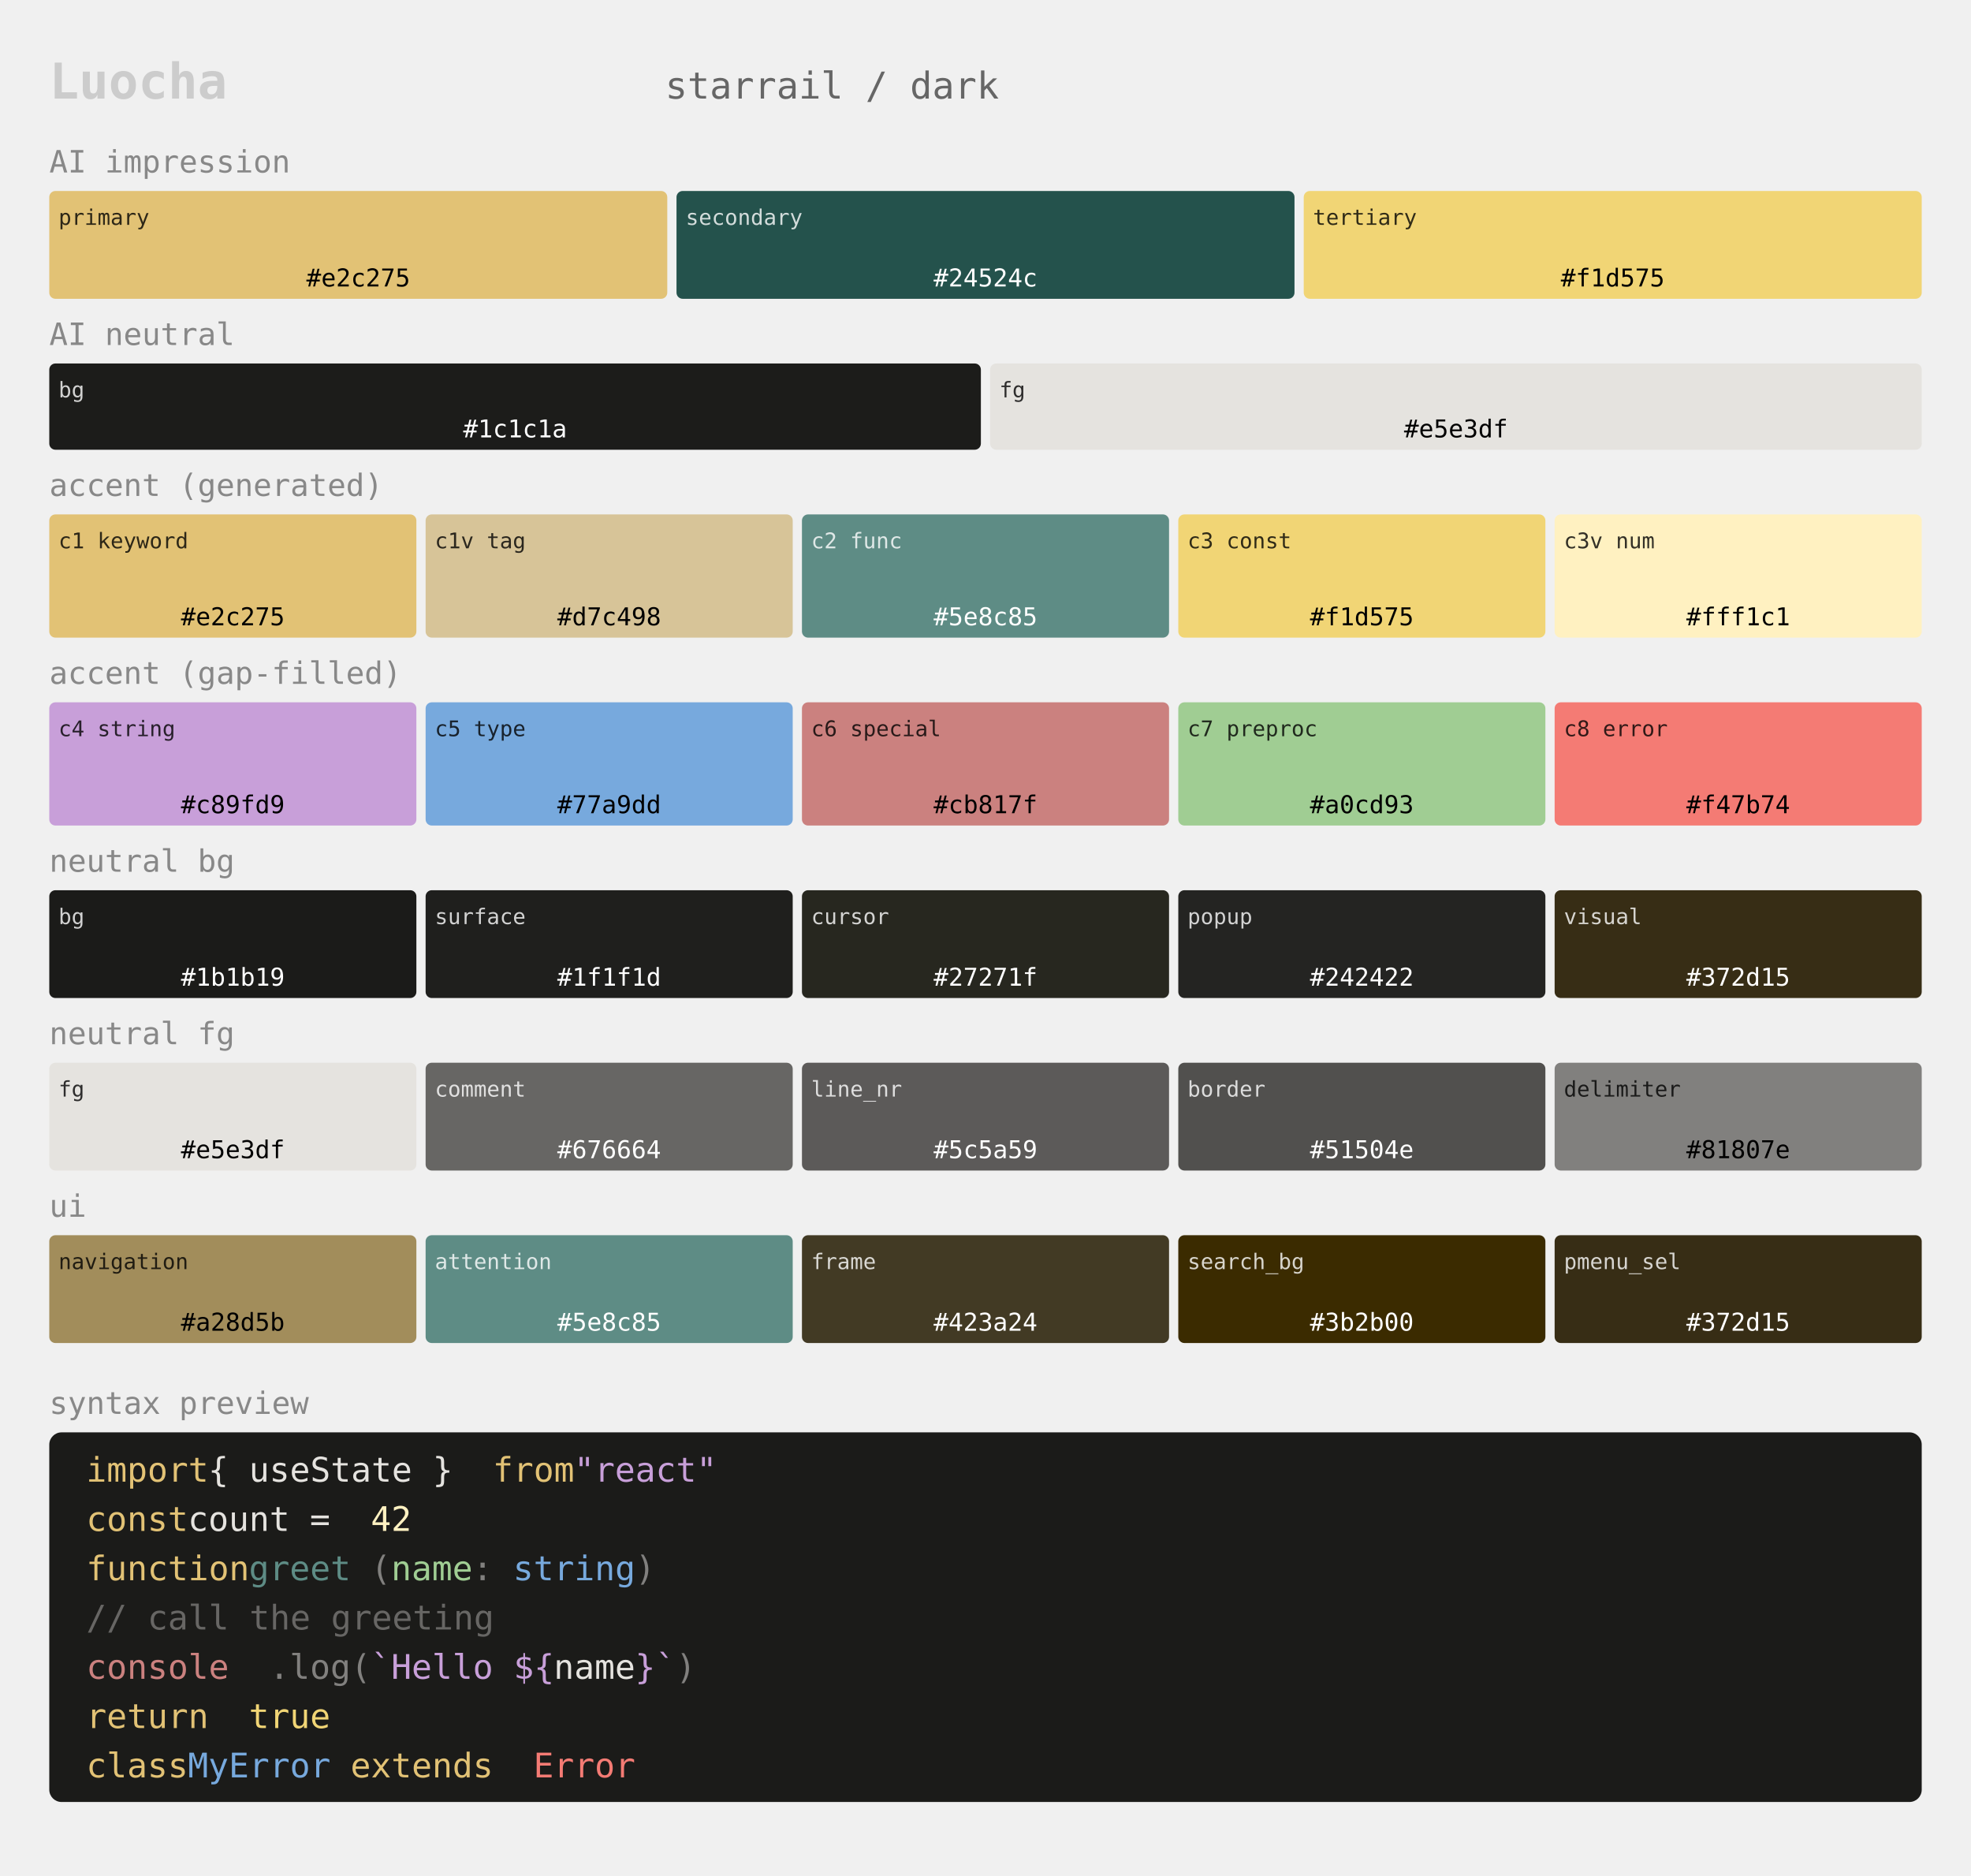
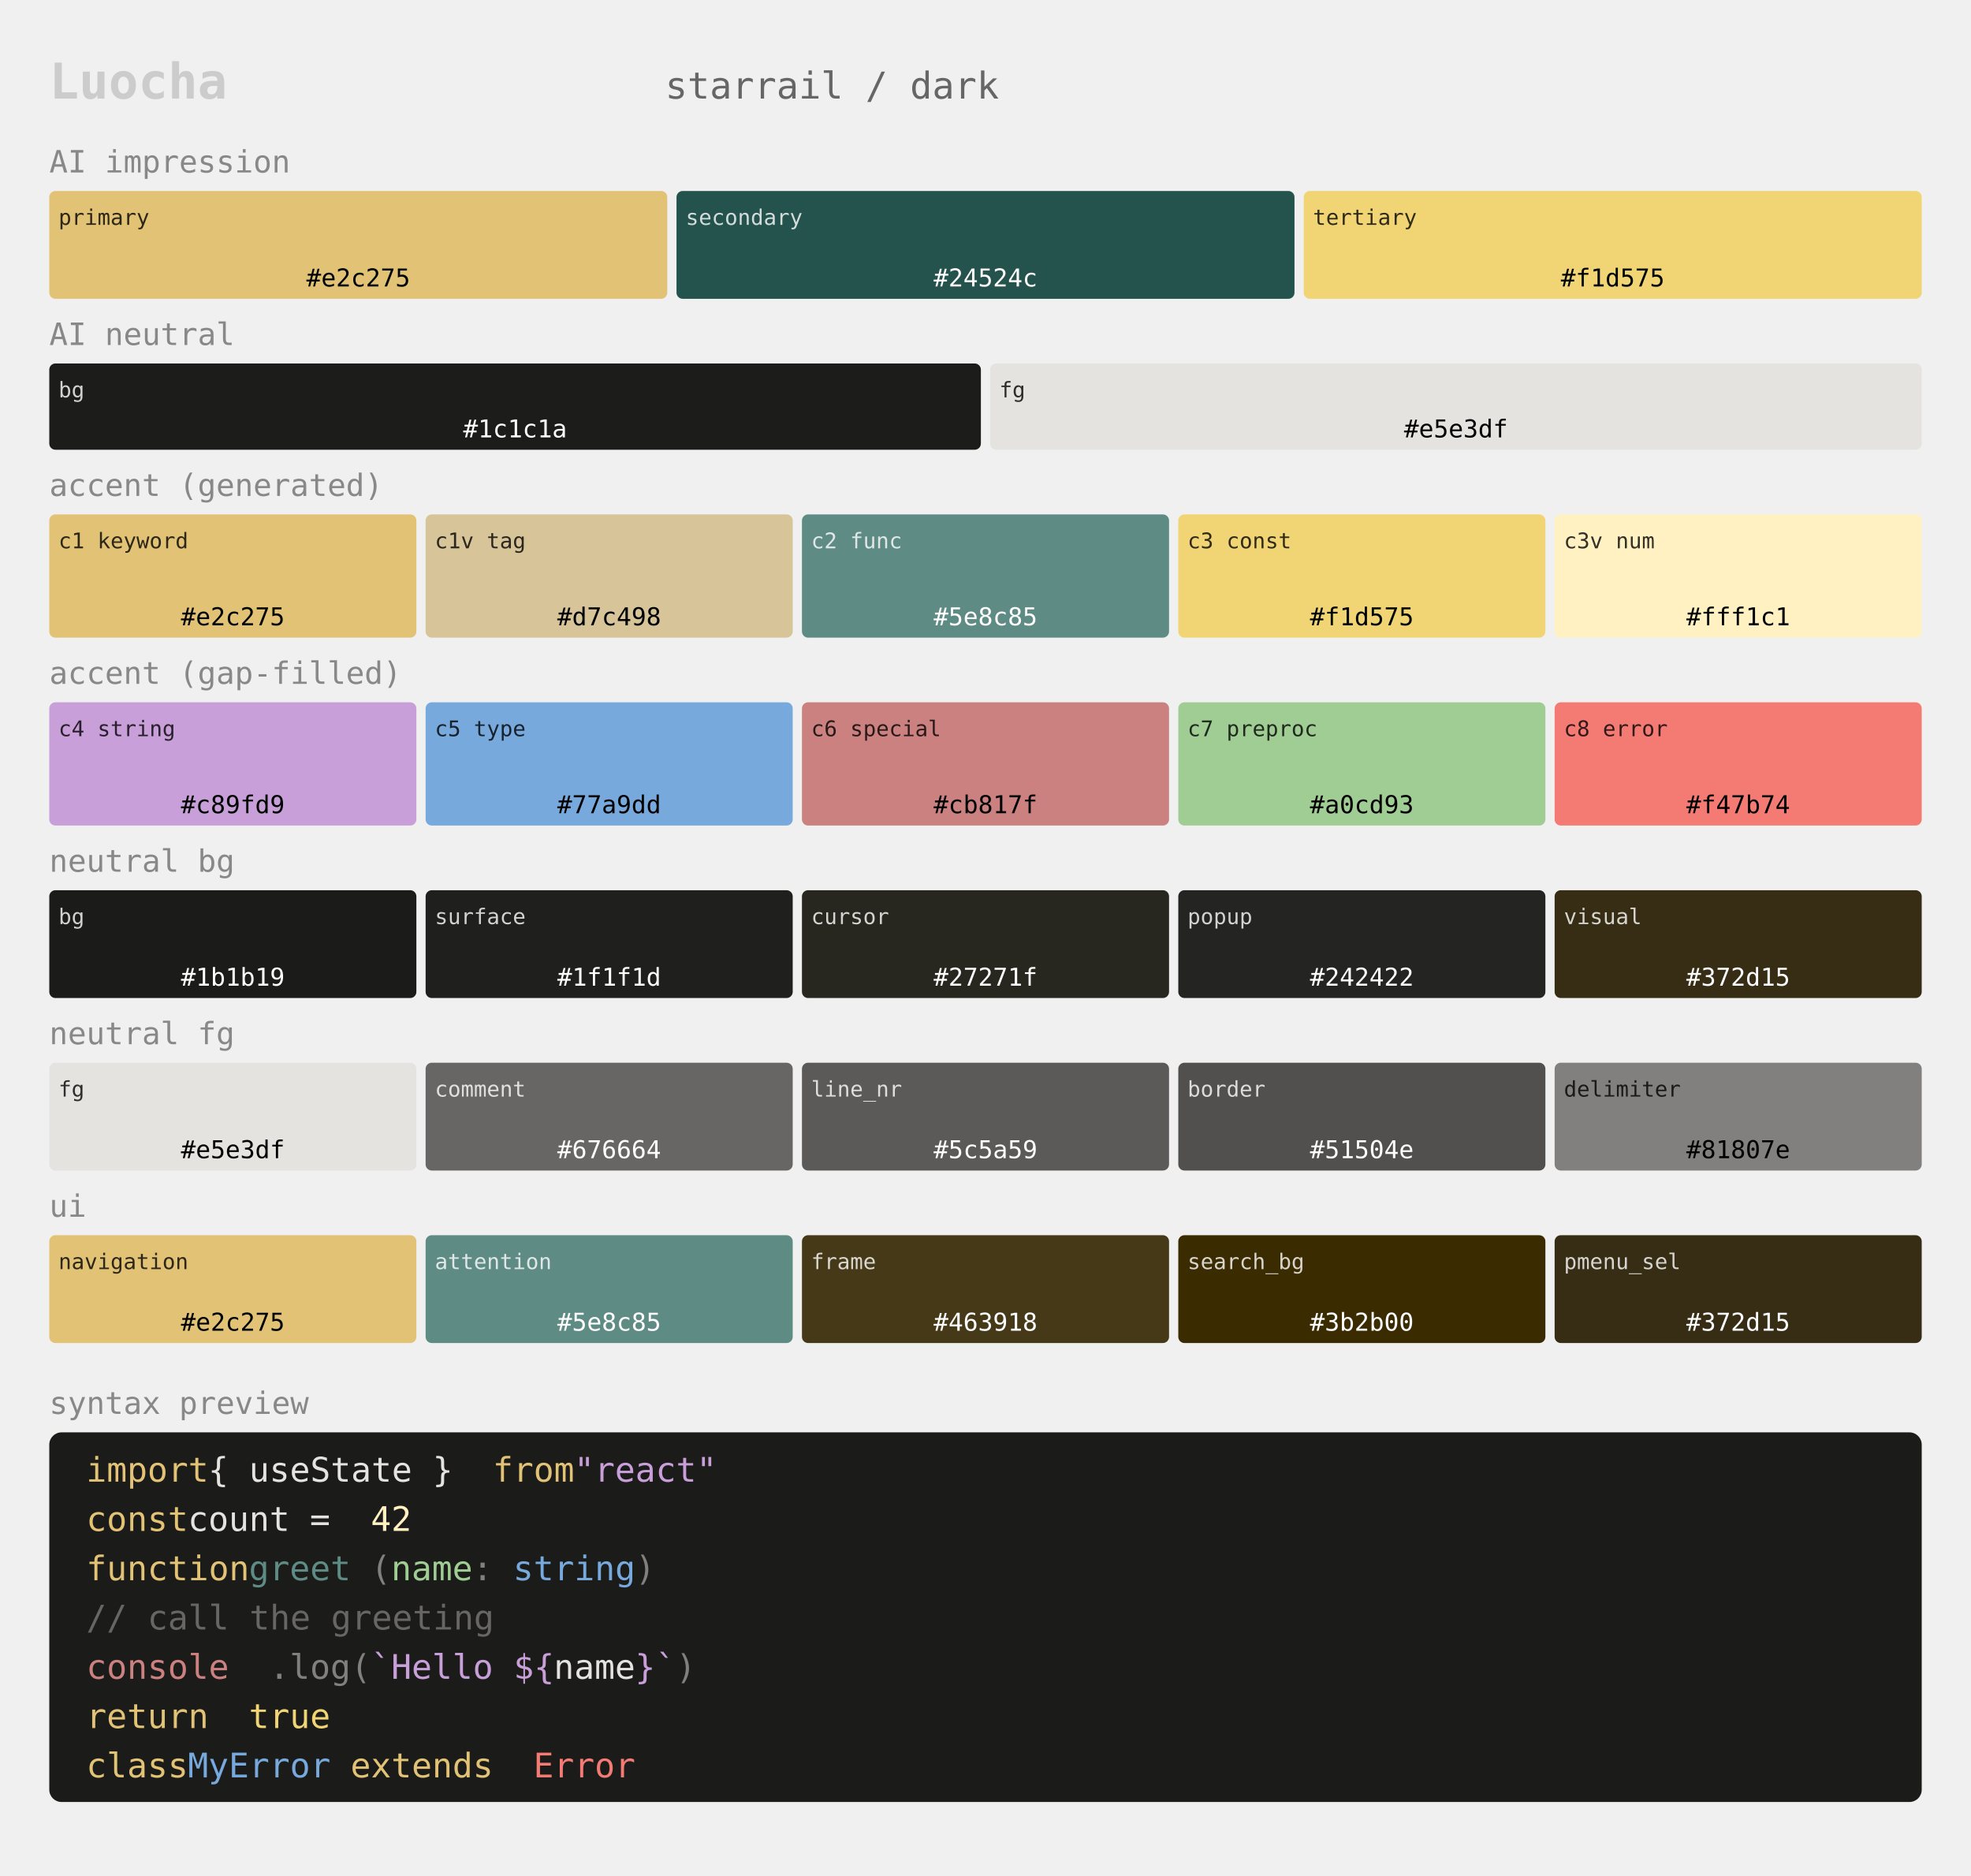
<svg xmlns="http://www.w3.org/2000/svg" width="640" height="609" style="background:#0a0a0a; font-family:ui-monospace,monospace;">
  <text x="16" y="32" fill="#ccc" font-size="16" font-weight="bold">Luocha</text>
  <text x="216" y="32" fill="#666" font-size="12">starrail / dark</text>
  <text x="16" y="56" fill="#888" font-size="10">AI impression</text>
  <rect x="16" y="62" width="200.667" height="35" fill="#e2c275" rx="2" />
  <text x="19" y="73" fill="#000000" font-size="7" opacity="0.8">primary</text>
  <text x="116.333" y="93" fill="#000000" font-size="8" text-anchor="middle">#e2c275</text>
  <rect x="219.667" y="62" width="200.667" height="35" fill="#24524c" rx="2" />
  <text x="222.667" y="73" fill="#ffffff" font-size="7" opacity="0.8">secondary</text>
  <text x="320" y="93" fill="#ffffff" font-size="8" text-anchor="middle">#24524c</text>
  <rect x="423.333" y="62" width="200.667" height="35" fill="#f1d575" rx="2" />
  <text x="426.333" y="73" fill="#000000" font-size="7" opacity="0.8">tertiary</text>
  <text x="523.667" y="93" fill="#000000" font-size="8" text-anchor="middle">#f1d575</text>
  <text x="16" y="112" fill="#888" font-size="10">AI neutral</text>
  <rect x="16" y="118" width="302.5" height="28" fill="#1c1c1a" rx="2" />
  <text x="19" y="129" fill="#ffffff" font-size="7" opacity="0.8">bg</text>
  <text x="167.25" y="142" fill="#ffffff" font-size="8" text-anchor="middle">#1c1c1a</text>
  <rect x="321.5" y="118" width="302.5" height="28" fill="#e5e3df" rx="2" />
  <text x="324.5" y="129" fill="#000000" font-size="7" opacity="0.8">fg</text>
  <text x="472.75" y="142" fill="#000000" font-size="8" text-anchor="middle">#e5e3df</text>
  <text x="16" y="161" fill="#888" font-size="10">accent (generated)</text>
  <rect x="16" y="167" width="119.2" height="40" fill="#e2c275" rx="2" />
  <text x="19" y="178" fill="#000000" font-size="7" opacity="0.8">c1 keyword</text>
  <text x="75.6" y="203" fill="#000000" font-size="8" text-anchor="middle">#e2c275</text>
  <rect x="138.2" y="167" width="119.2" height="40" fill="#d7c498" rx="2" />
  <text x="141.2" y="178" fill="#000000" font-size="7" opacity="0.8">c1v tag</text>
  <text x="197.8" y="203" fill="#000000" font-size="8" text-anchor="middle">#d7c498</text>
  <rect x="260.4" y="167" width="119.2" height="40" fill="#5e8c85" rx="2" />
  <text x="263.4" y="178" fill="#ffffff" font-size="7" opacity="0.8">c2 func</text>
  <text x="320" y="203" fill="#ffffff" font-size="8" text-anchor="middle">#5e8c85</text>
  <rect x="382.6" y="167" width="119.2" height="40" fill="#f1d575" rx="2" />
  <text x="385.6" y="178" fill="#000000" font-size="7" opacity="0.8">c3 const</text>
  <text x="442.2" y="203" fill="#000000" font-size="8" text-anchor="middle">#f1d575</text>
  <rect x="504.8" y="167" width="119.2" height="40" fill="#fff1c1" rx="2" />
  <text x="507.8" y="178" fill="#000000" font-size="7" opacity="0.8">c3v num</text>
  <text x="564.4" y="203" fill="#000000" font-size="8" text-anchor="middle">#fff1c1</text>
  <text x="16" y="222" fill="#888" font-size="10">accent (gap-filled)</text>
  <rect x="16" y="228" width="119.2" height="40" fill="#c89fd9" rx="2" />
  <text x="19" y="239" fill="#000000" font-size="7" opacity="0.8">c4 string</text>
  <text x="75.6" y="264" fill="#000000" font-size="8" text-anchor="middle">#c89fd9</text>
  <rect x="138.2" y="228" width="119.2" height="40" fill="#77a9dd" rx="2" />
  <text x="141.2" y="239" fill="#000000" font-size="7" opacity="0.8">c5 type</text>
  <text x="197.8" y="264" fill="#000000" font-size="8" text-anchor="middle">#77a9dd</text>
  <rect x="260.4" y="228" width="119.2" height="40" fill="#cb817f" rx="2" />
  <text x="263.4" y="239" fill="#000000" font-size="7" opacity="0.8">c6 special</text>
  <text x="320" y="264" fill="#000000" font-size="8" text-anchor="middle">#cb817f</text>
  <rect x="382.6" y="228" width="119.2" height="40" fill="#a0cd93" rx="2" />
  <text x="385.6" y="239" fill="#000000" font-size="7" opacity="0.8">c7 preproc</text>
  <text x="442.2" y="264" fill="#000000" font-size="8" text-anchor="middle">#a0cd93</text>
  <rect x="504.8" y="228" width="119.2" height="40" fill="#f47b74" rx="2" />
  <text x="507.8" y="239" fill="#000000" font-size="7" opacity="0.8">c8 error</text>
  <text x="564.4" y="264" fill="#000000" font-size="8" text-anchor="middle">#f47b74</text>
  <text x="16" y="283" fill="#888" font-size="10">neutral bg</text>
  <rect x="16" y="289" width="119.2" height="35" fill="#1b1b19" rx="2" />
  <text x="19" y="300" fill="#ffffff" font-size="7" opacity="0.8">bg</text>
  <text x="75.6" y="320" fill="#ffffff" font-size="8" text-anchor="middle">#1b1b19</text>
  <rect x="138.2" y="289" width="119.2" height="35" fill="#1f1f1d" rx="2" />
  <text x="141.2" y="300" fill="#ffffff" font-size="7" opacity="0.8">surface</text>
  <text x="197.8" y="320" fill="#ffffff" font-size="8" text-anchor="middle">#1f1f1d</text>
  <rect x="260.4" y="289" width="119.2" height="35" fill="#27271f" rx="2" />
  <text x="263.4" y="300" fill="#ffffff" font-size="7" opacity="0.8">cursor</text>
  <text x="320" y="320" fill="#ffffff" font-size="8" text-anchor="middle">#27271f</text>
  <rect x="382.6" y="289" width="119.2" height="35" fill="#242422" rx="2" />
  <text x="385.6" y="300" fill="#ffffff" font-size="7" opacity="0.8">popup</text>
  <text x="442.2" y="320" fill="#ffffff" font-size="8" text-anchor="middle">#242422</text>
  <rect x="504.8" y="289" width="119.2" height="35" fill="#372d15" rx="2" />
  <text x="507.8" y="300" fill="#ffffff" font-size="7" opacity="0.8">visual</text>
  <text x="564.4" y="320" fill="#ffffff" font-size="8" text-anchor="middle">#372d15</text>
  <text x="16" y="339" fill="#888" font-size="10">neutral fg</text>
  <rect x="16" y="345" width="119.2" height="35" fill="#e5e3df" rx="2" />
  <text x="19" y="356" fill="#000000" font-size="7" opacity="0.8">fg</text>
  <text x="75.6" y="376" fill="#000000" font-size="8" text-anchor="middle">#e5e3df</text>
  <rect x="138.2" y="345" width="119.2" height="35" fill="#676664" rx="2" />
  <text x="141.2" y="356" fill="#ffffff" font-size="7" opacity="0.8">comment</text>
  <text x="197.8" y="376" fill="#ffffff" font-size="8" text-anchor="middle">#676664</text>
  <rect x="260.4" y="345" width="119.2" height="35" fill="#5c5a59" rx="2" />
  <text x="263.4" y="356" fill="#ffffff" font-size="7" opacity="0.8">line_nr</text>
  <text x="320" y="376" fill="#ffffff" font-size="8" text-anchor="middle">#5c5a59</text>
  <rect x="382.6" y="345" width="119.2" height="35" fill="#51504e" rx="2" />
  <text x="385.6" y="356" fill="#ffffff" font-size="7" opacity="0.8">border</text>
  <text x="442.2" y="376" fill="#ffffff" font-size="8" text-anchor="middle">#51504e</text>
  <rect x="504.8" y="345" width="119.2" height="35" fill="#81807e" rx="2" />
  <text x="507.8" y="356" fill="#000000" font-size="7" opacity="0.8">delimiter</text>
  <text x="564.4" y="376" fill="#000000" font-size="8" text-anchor="middle">#81807e</text>
  <text x="16" y="395" fill="#888" font-size="10">ui</text>
-   <rect x="16" y="401" width="119.2" height="35" fill="#a28d5b" rx="2" />
+   <rect x="16" y="401" width="119.2" height="35" fill="#e2c275" rx="2" />
  <text x="19" y="412" fill="#000000" font-size="7" opacity="0.8">navigation</text>
-   <text x="75.6" y="432" fill="#000000" font-size="8" text-anchor="middle">#a28d5b</text>
+   <text x="75.6" y="432" fill="#000000" font-size="8" text-anchor="middle">#e2c275</text>
  <rect x="138.2" y="401" width="119.2" height="35" fill="#5e8c85" rx="2" />
  <text x="141.2" y="412" fill="#ffffff" font-size="7" opacity="0.8">attention</text>
  <text x="197.8" y="432" fill="#ffffff" font-size="8" text-anchor="middle">#5e8c85</text>
-   <rect x="260.4" y="401" width="119.2" height="35" fill="#423a24" rx="2" />
+   <rect x="260.4" y="401" width="119.2" height="35" fill="#463918" rx="2" />
  <text x="263.4" y="412" fill="#ffffff" font-size="7" opacity="0.8">frame</text>
-   <text x="320" y="432" fill="#ffffff" font-size="8" text-anchor="middle">#423a24</text>
+   <text x="320" y="432" fill="#ffffff" font-size="8" text-anchor="middle">#463918</text>
  <rect x="382.6" y="401" width="119.2" height="35" fill="#3b2b00" rx="2" />
  <text x="385.6" y="412" fill="#ffffff" font-size="7" opacity="0.8">search_bg</text>
  <text x="442.2" y="432" fill="#ffffff" font-size="8" text-anchor="middle">#3b2b00</text>
  <rect x="504.8" y="401" width="119.2" height="35" fill="#372d15" rx="2" />
  <text x="507.8" y="412" fill="#ffffff" font-size="7" opacity="0.8">pmenu_sel</text>
  <text x="564.4" y="432" fill="#ffffff" font-size="8" text-anchor="middle">#372d15</text>
  <text x="16" y="459" fill="#888" font-size="10">syntax preview</text>
  <rect x="16" y="465" width="608" height="120" fill="#1b1b19" rx="4" />
  <text x="28" y="481" fill="#e2c275" font-size="11" font-family="monospace">import</text>
  <text x="67.6" y="481" fill="#e5e3df" font-size="11" font-family="monospace"> { useState } </text>
  <text x="160" y="481" fill="#e2c275" font-size="11" font-family="monospace">from</text>
  <text x="186.4" y="481" fill="#c89fd9" font-size="11" font-family="monospace"> "react"</text>
  <text x="28" y="497" fill="#e2c275" font-size="11" font-family="monospace">const</text>
  <text x="61" y="497" fill="#e5e3df" font-size="11" font-family="monospace"> count</text>
  <text x="100.6" y="497" fill="#e5e3df" font-size="11" font-family="monospace"> = </text>
  <text x="120.4" y="497" fill="#fff1c1" font-size="11" font-family="monospace">42</text>
  <text x="28" y="513" fill="#e2c275" font-size="11" font-family="monospace">function</text>
  <text x="80.8" y="513" fill="#5e8c85" font-size="11" font-family="monospace"> greet</text>
  <text x="120.4" y="513" fill="#81807e" font-size="11" font-family="monospace">(</text>
  <text x="127" y="513" fill="#a0cd93" font-size="11" font-family="monospace">name</text>
  <text x="153.4" y="513" fill="#81807e" font-size="11" font-family="monospace">: </text>
  <text x="166.6" y="513" fill="#77a9dd" font-size="11" font-family="monospace">string</text>
  <text x="206.2" y="513" fill="#81807e" font-size="11" font-family="monospace">)</text>
  <text x="28" y="529" fill="#676664" font-size="11" font-family="monospace">  // call the greeting</text>
  <text x="28" y="545" fill="#cb817f" font-size="11" font-family="monospace">  console</text>
  <text x="87.4" y="545" fill="#81807e" font-size="11" font-family="monospace">.log(</text>
  <text x="120.4" y="545" fill="#c89fd9" font-size="11" font-family="monospace">`Hello ${</text>
  <text x="179.8" y="545" fill="#e5e3df" font-size="11" font-family="monospace">name</text>
  <text x="206.2" y="545" fill="#c89fd9" font-size="11" font-family="monospace">}`</text>
  <text x="219.4" y="545" fill="#81807e" font-size="11" font-family="monospace">)</text>
  <text x="28" y="561" fill="#e2c275" font-size="11" font-family="monospace">  return</text>
  <text x="80.8" y="561" fill="#f1d575" font-size="11" font-family="monospace"> true</text>
  <text x="28" y="577" fill="#e2c275" font-size="11" font-family="monospace">class</text>
  <text x="61" y="577" fill="#77a9dd" font-size="11" font-family="monospace"> MyError</text>
  <text x="113.8" y="577" fill="#e2c275" font-size="11" font-family="monospace"> extends </text>
  <text x="173.2" y="577" fill="#f47b74" font-size="11" font-family="monospace">Error</text>
</svg>
